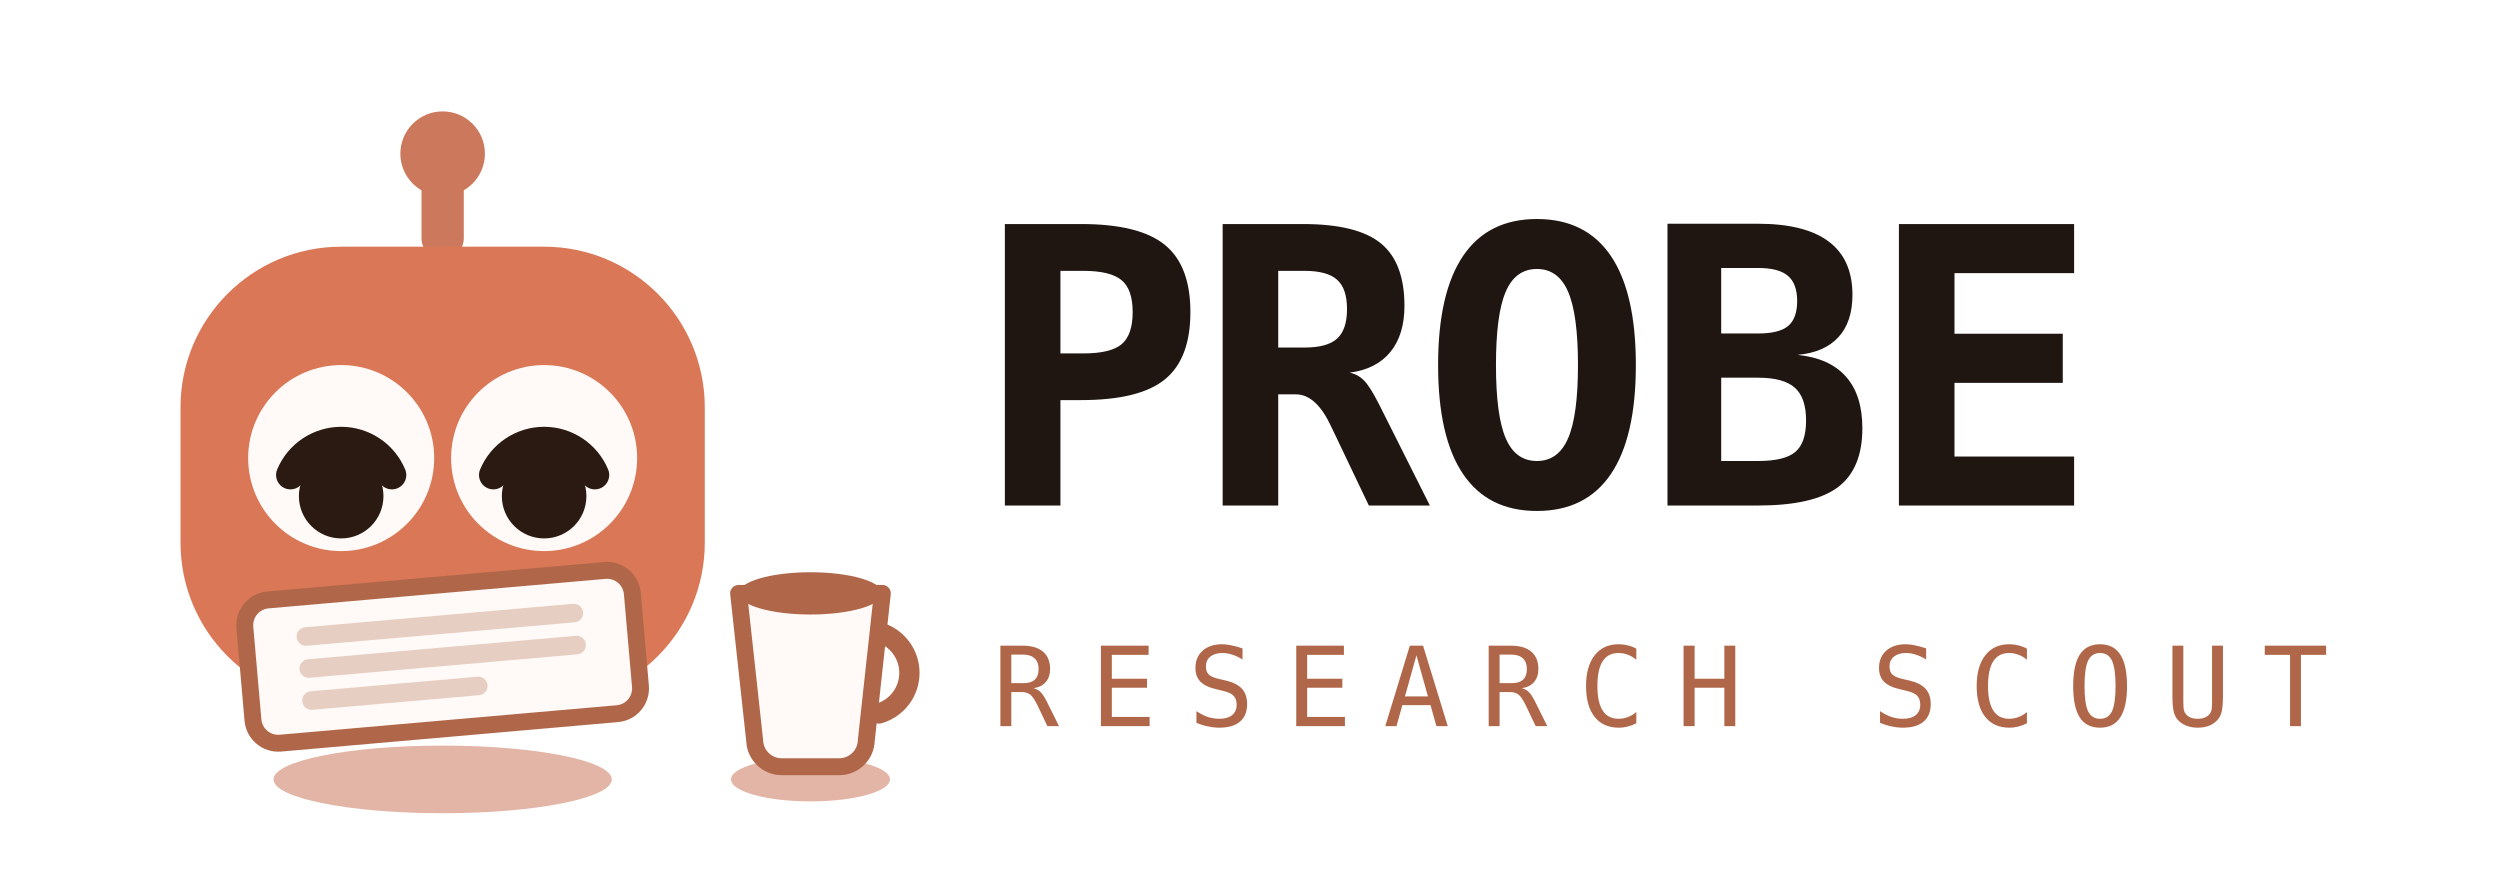
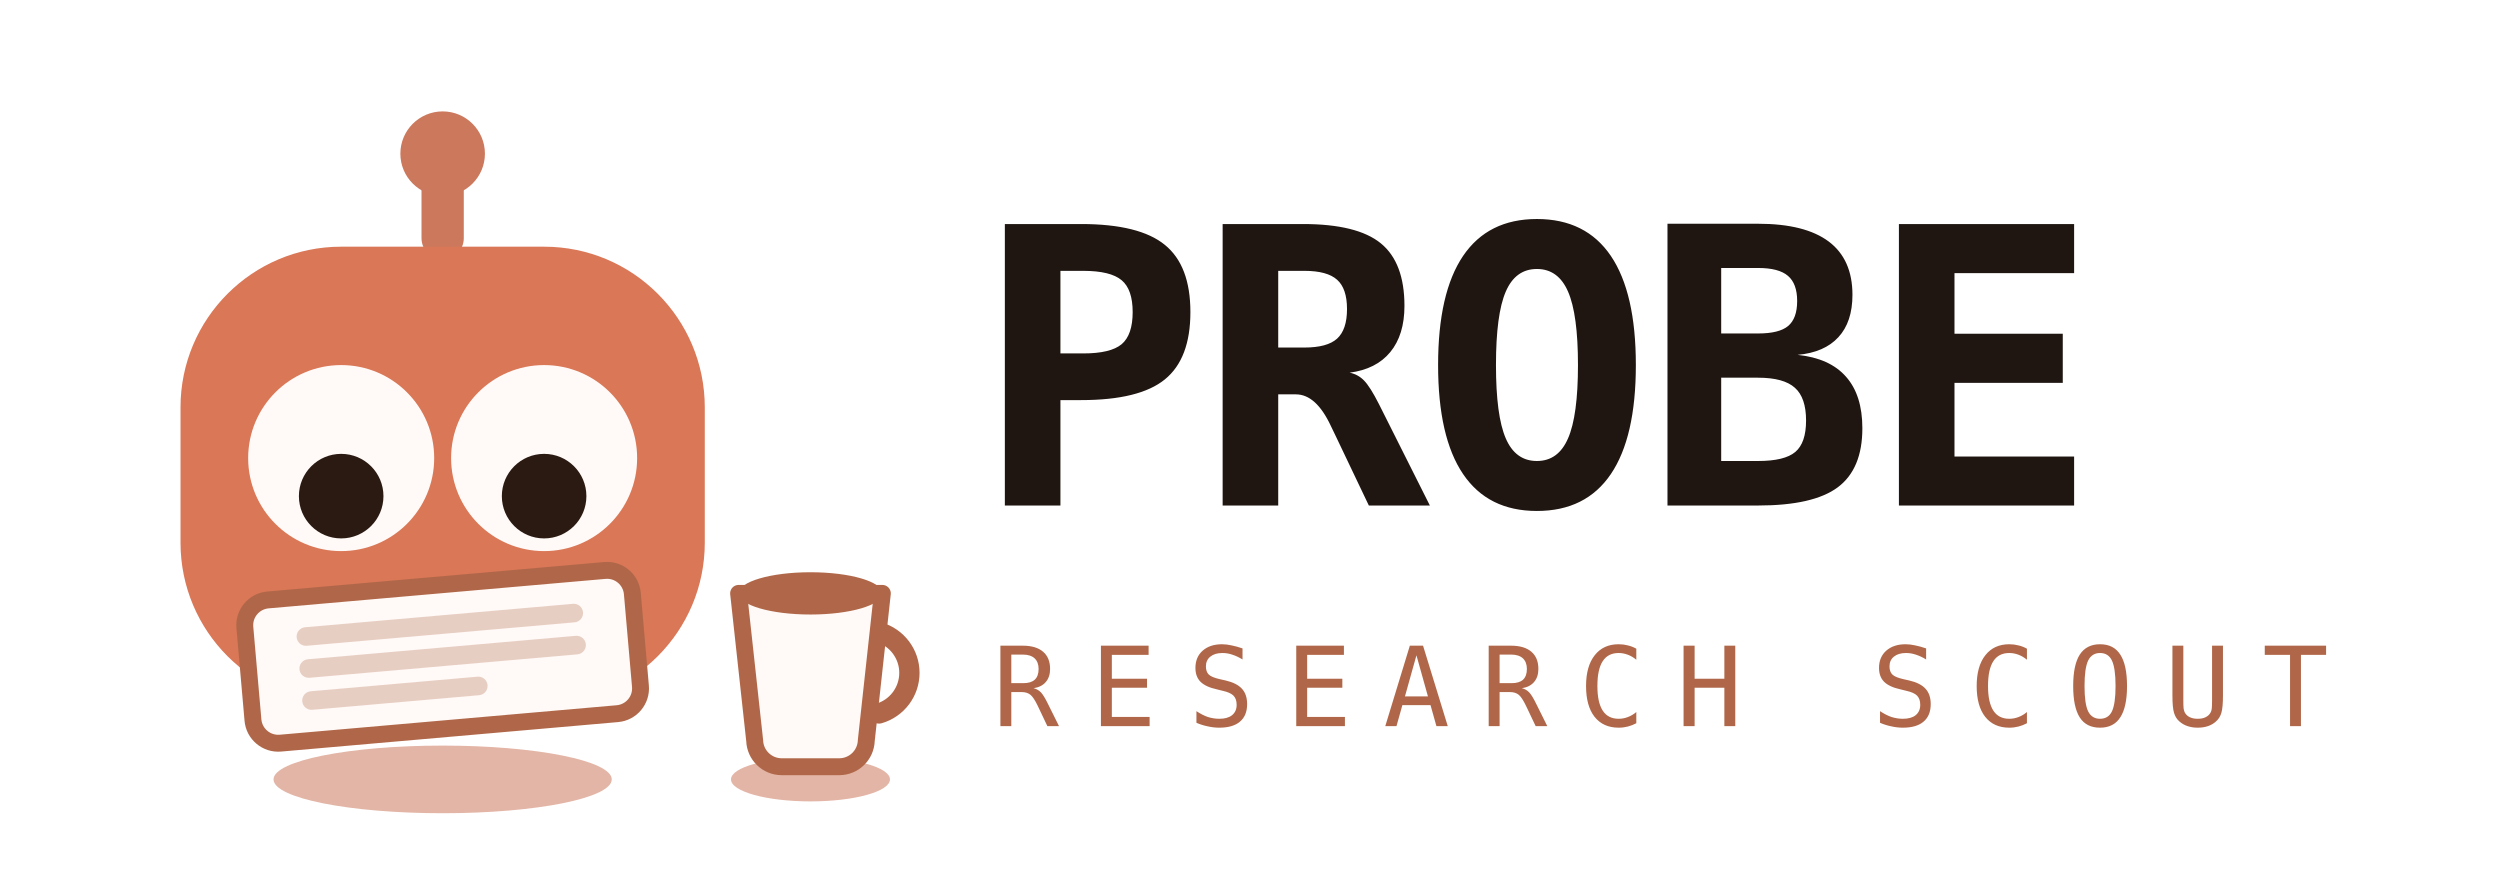
<svg xmlns="http://www.w3.org/2000/svg" width="272" height="96" viewBox="0 0 272 96" role="img" aria-label="PROBE — Research Scout">
  <style>
    .hull   { fill: #D97757; }
    .iris   { fill: #FFFAF7; }
    .pupil  { fill: #2A1A12; }
-     .joy    { fill: none; stroke: #2A1A12; stroke-width: 3.4; stroke-linecap: round; }
+     .lids   { fill: none; stroke: #2A1A12; stroke-width: 3.4; stroke-linecap: round; }
    .stalk  { stroke: #CC785C; stroke-width: 5; stroke-linecap: round; fill: none; }
    .beacon { fill: #CC785C; }
-     .wave   { fill: none; stroke: #CC785C; stroke-width: 2.6;
-               stroke-linecap: round; opacity: 0; }
    .page   { fill: #FFFAF7; stroke: #B06749; stroke-width: 2; }
    .line   { fill: #B06749; opacity: .3; }
+     .bub    { fill: #FFFAF7; fill-opacity: .9; stroke: #B06749; stroke-width: 1.4; }
+     .z      { fill: #B06749; font-family: ui-monospace, SFMono-Regular, Menlo, monospace;
+               font-weight: 700; }
    .mug    { fill: #FFFAF7; stroke: #B06749; stroke-width: 2; stroke-linejoin: round; }
    .handle { fill: none; stroke: #B06749; stroke-width: 2.4; stroke-linecap: round; }
    .brew   { fill: #B06749; }
    .steam  { fill: none; stroke: #CC785C; stroke-width: 2.2; stroke-linecap: round; opacity: 0; }
    .shadow { fill: #CC785C; opacity: .55; }
    .rig   { animation: bob 3.4s ease-in-out infinite; }
-     .w1    { animation: ping 2.6s ease-in-out infinite; }
-     .w2    { animation: ping 2.6s ease-in-out .34s infinite; }
-     .lid   { animation: blink 5.4s ease-in-out infinite; }
-     .pupil { animation: mood-open 14s ease-in-out infinite,
+     .lid   { animation: blink 14s ease-in-out infinite; }
+     .pupil { animation: mood-read 14s ease-in-out infinite,
                        read 3.6s ease-in-out infinite; }
-     .joy   { animation: mood-joy 14s ease-in-out infinite; }
+     .doze  { opacity: 0; animation: mood-doze 14s ease-in-out infinite; }
+     .snore { transform-origin: 48px 61px; animation: puff 2.8s ease-in-out infinite; }
+     .z1    { animation: rise 2.8s ease-in-out infinite; }
+     .z2    { animation: rise 2.8s ease-in-out .5s infinite; }
+     .z3    { animation: rise 2.8s ease-in-out 1s infinite; }
    .l1    { animation: lit 4.8s ease-in-out infinite; }
    .l2    { animation: lit 4.8s ease-in-out 1.6s infinite; }
    .l3    { animation: lit 4.8s ease-in-out 3.2s infinite; }
    .s1    { animation: steam 3.8s ease-in-out infinite; }
    .s2    { animation: steam 3.8s ease-in-out 1.9s infinite; }
    .eL, .eL .lid { transform-origin: 36px 52px; }
    .eR, .eR .lid { transform-origin: 60px 52px; }
    @keyframes bob   { 0%, 100% { transform: translateY(0); } 50% { transform: translateY(-3px); } }
-     @keyframes ping  { 0%, 100% { opacity: 0; } 12%, 42% { opacity: .85; } 58% { opacity: 0; } }
-     @keyframes blink { 0%, 88%, 100% { transform: scaleY(1); }
-                        92% { transform: scaleY(.06); } 96% { transform: scaleY(1); } }
-     @keyframes mood-open { 0%, 46%, 100% { opacity: 1; } 50%, 96% { opacity: 0; } }
-     @keyframes mood-joy  { 0%, 46%, 100% { opacity: 0; } 50%, 96% { opacity: 1; } }
+     @keyframes blink { 0%, 18%, 22%, 40%, 44%, 100% { transform: scaleY(1); }
+                        20%, 42% { transform: scaleY(.06); } }
+     @keyframes mood-read { 0%, 46%, 100% { opacity: 1; } 50%, 96% { opacity: 0; } }
+     @keyframes mood-doze { 0%, 46%, 100% { opacity: 0; } 50%, 96% { opacity: 1; } }
    @keyframes read  { 0% { transform: translateX(-2.4px); }
                       72% { transform: translateX(2.4px); }
                       86%, 100% { transform: translateX(-2.4px); } }
+     @keyframes puff  { 0%, 100% { transform: scale(.32); } 55% { transform: scale(1); } }
+     @keyframes rise  { 0%   { opacity: 0; transform: translate(0, 4px) scale(.7); }
+                        30%  { opacity: 1; }
+                        70%  { opacity: 1; }
+                        100% { opacity: 0; transform: translate(4px, -8px) scale(1.1); } }
    @keyframes lit   { 0%, 28% { opacity: .95; } 34%, 100% { opacity: .3; } }
    @keyframes steam { 0% { opacity: 0; transform: translateY(2px); }
                       30%, 55% { opacity: .7; }
                       100% { opacity: 0; transform: translateY(-6px); } }
    @media (prefers-reduced-motion: reduce) {
-       .rig, .lid, .pupil, .joy, .wave, .line, .steam { animation: none; }
-       .joy { opacity: 0; }
-       .wave { opacity: .5; }
+       .rig, .lid, .pupil, .doze, .snore, .z1, .z2, .z3, .line, .steam { animation: none; }
+       .doze { opacity: 0; }
      .line { opacity: .55; }
      .steam { opacity: .55; }
    }
  </style>
  <g transform="translate(4 2) scale(.92)">
    <ellipse class="shadow" cx="48" cy="90" rx="20" ry="4" />
    <g class="rig">
-       <path class="wave w1" d="M41.04 11.12 A8.5 8.5 0 0 1 54.96 11.12" />
-       <path class="wave w2" d="M36.94 8.25 A13.5 13.5 0 0 1 59.06 8.25" />
      <path class="stalk" d="M48 26 V19" />
      <circle class="beacon" cx="48" cy="16" r="5" />
      <rect class="hull" x="17" y="27" width="62" height="54" rx="19" />
      <g class="eye eL">
        <g class="lid">
          <circle class="iris" cx="36" cy="52" r="11" />
          <circle class="pupil" cx="36" cy="56.5" r="5" />
-           <path class="joy" d="M30 54 a6.5 6.5 0 0 1 12 0" />
+           <path class="lids doze" d="M29 51 a7.5 5 0 0 0 14 0" />
        </g>
      </g>
      <g class="eye eR">
        <g class="lid">
          <circle class="iris" cx="60" cy="52" r="11" />
          <circle class="pupil" cx="60" cy="56.5" r="5" />
-           <path class="joy" d="M54 54 a6.5 6.5 0 0 1 12 0" />
+           <path class="lids doze" d="M53 51 a7.5 5 0 0 0 14 0" />
        </g>
      </g>
      <g transform="rotate(-5 48 75.5)">
        <rect class="page" x="25" y="67" width="46" height="17" rx="3" />
        <rect class="line l1" x="31" y="70.6" width="34" height="2.2" rx="1.1" />
        <rect class="line l2" x="31" y="74.4" width="34" height="2.2" rx="1.1" />
        <rect class="line l3" x="31" y="78.2" width="22" height="2.2" rx="1.1" />
+       </g>
+       <g class="doze">
+         <g class="snore">
+           <circle class="bub" cx="50" cy="67" r="7" />
+         </g>
+         <g class="z1">
+           <text class="z" x="80" y="41" font-size="9">z</text>
+         </g>
+         <g class="z2">
+           <text class="z" x="87" y="32" font-size="11">z</text>
+         </g>
+         <g class="z3">
+           <text class="z" x="94" y="22" font-size="13">z</text>
+         </g>
      </g>
    </g>
    <g class="cup">
      <ellipse class="shadow" cx="91.5" cy="90" rx="9.4" ry="2.6" />
      <path class="steam s1" d="M87.6 63 c-3 -3.2 3 -5.2 0 -8.6" />
      <path class="steam s2" d="M95 62 c-3 -3.2 3 -5.2 0 -8.6" />
      <path class="handle" d="M99.6 72.6 a5 5 0 0 1 0 9.6" />
      <path class="mug" d="M83 68 h17 l-1.9 17.4 a3.2 3.2 0 0 1 -3.2 3.1 h-6.8 a3.2 3.2 0 0 1 -3.2 -3.1 Z" />
      <ellipse class="brew" cx="91.5" cy="68" rx="8.5" ry="2.5" />
    </g>
  </g>
  <text x="106" y="55" fill="#1F1611" letter-spacing="-1" font-family="ui-monospace, SFMono-Regular, 'SF Mono', Menlo, Consolas, monospace" font-size="42" font-weight="700">PROBE</text>
  <text x="108" y="79" fill="#B06749" letter-spacing="3.4" font-family="ui-monospace, SFMono-Regular, 'SF Mono', Menlo, Consolas, monospace" font-size="12">RESEARCH SCOUT</text>
</svg>
